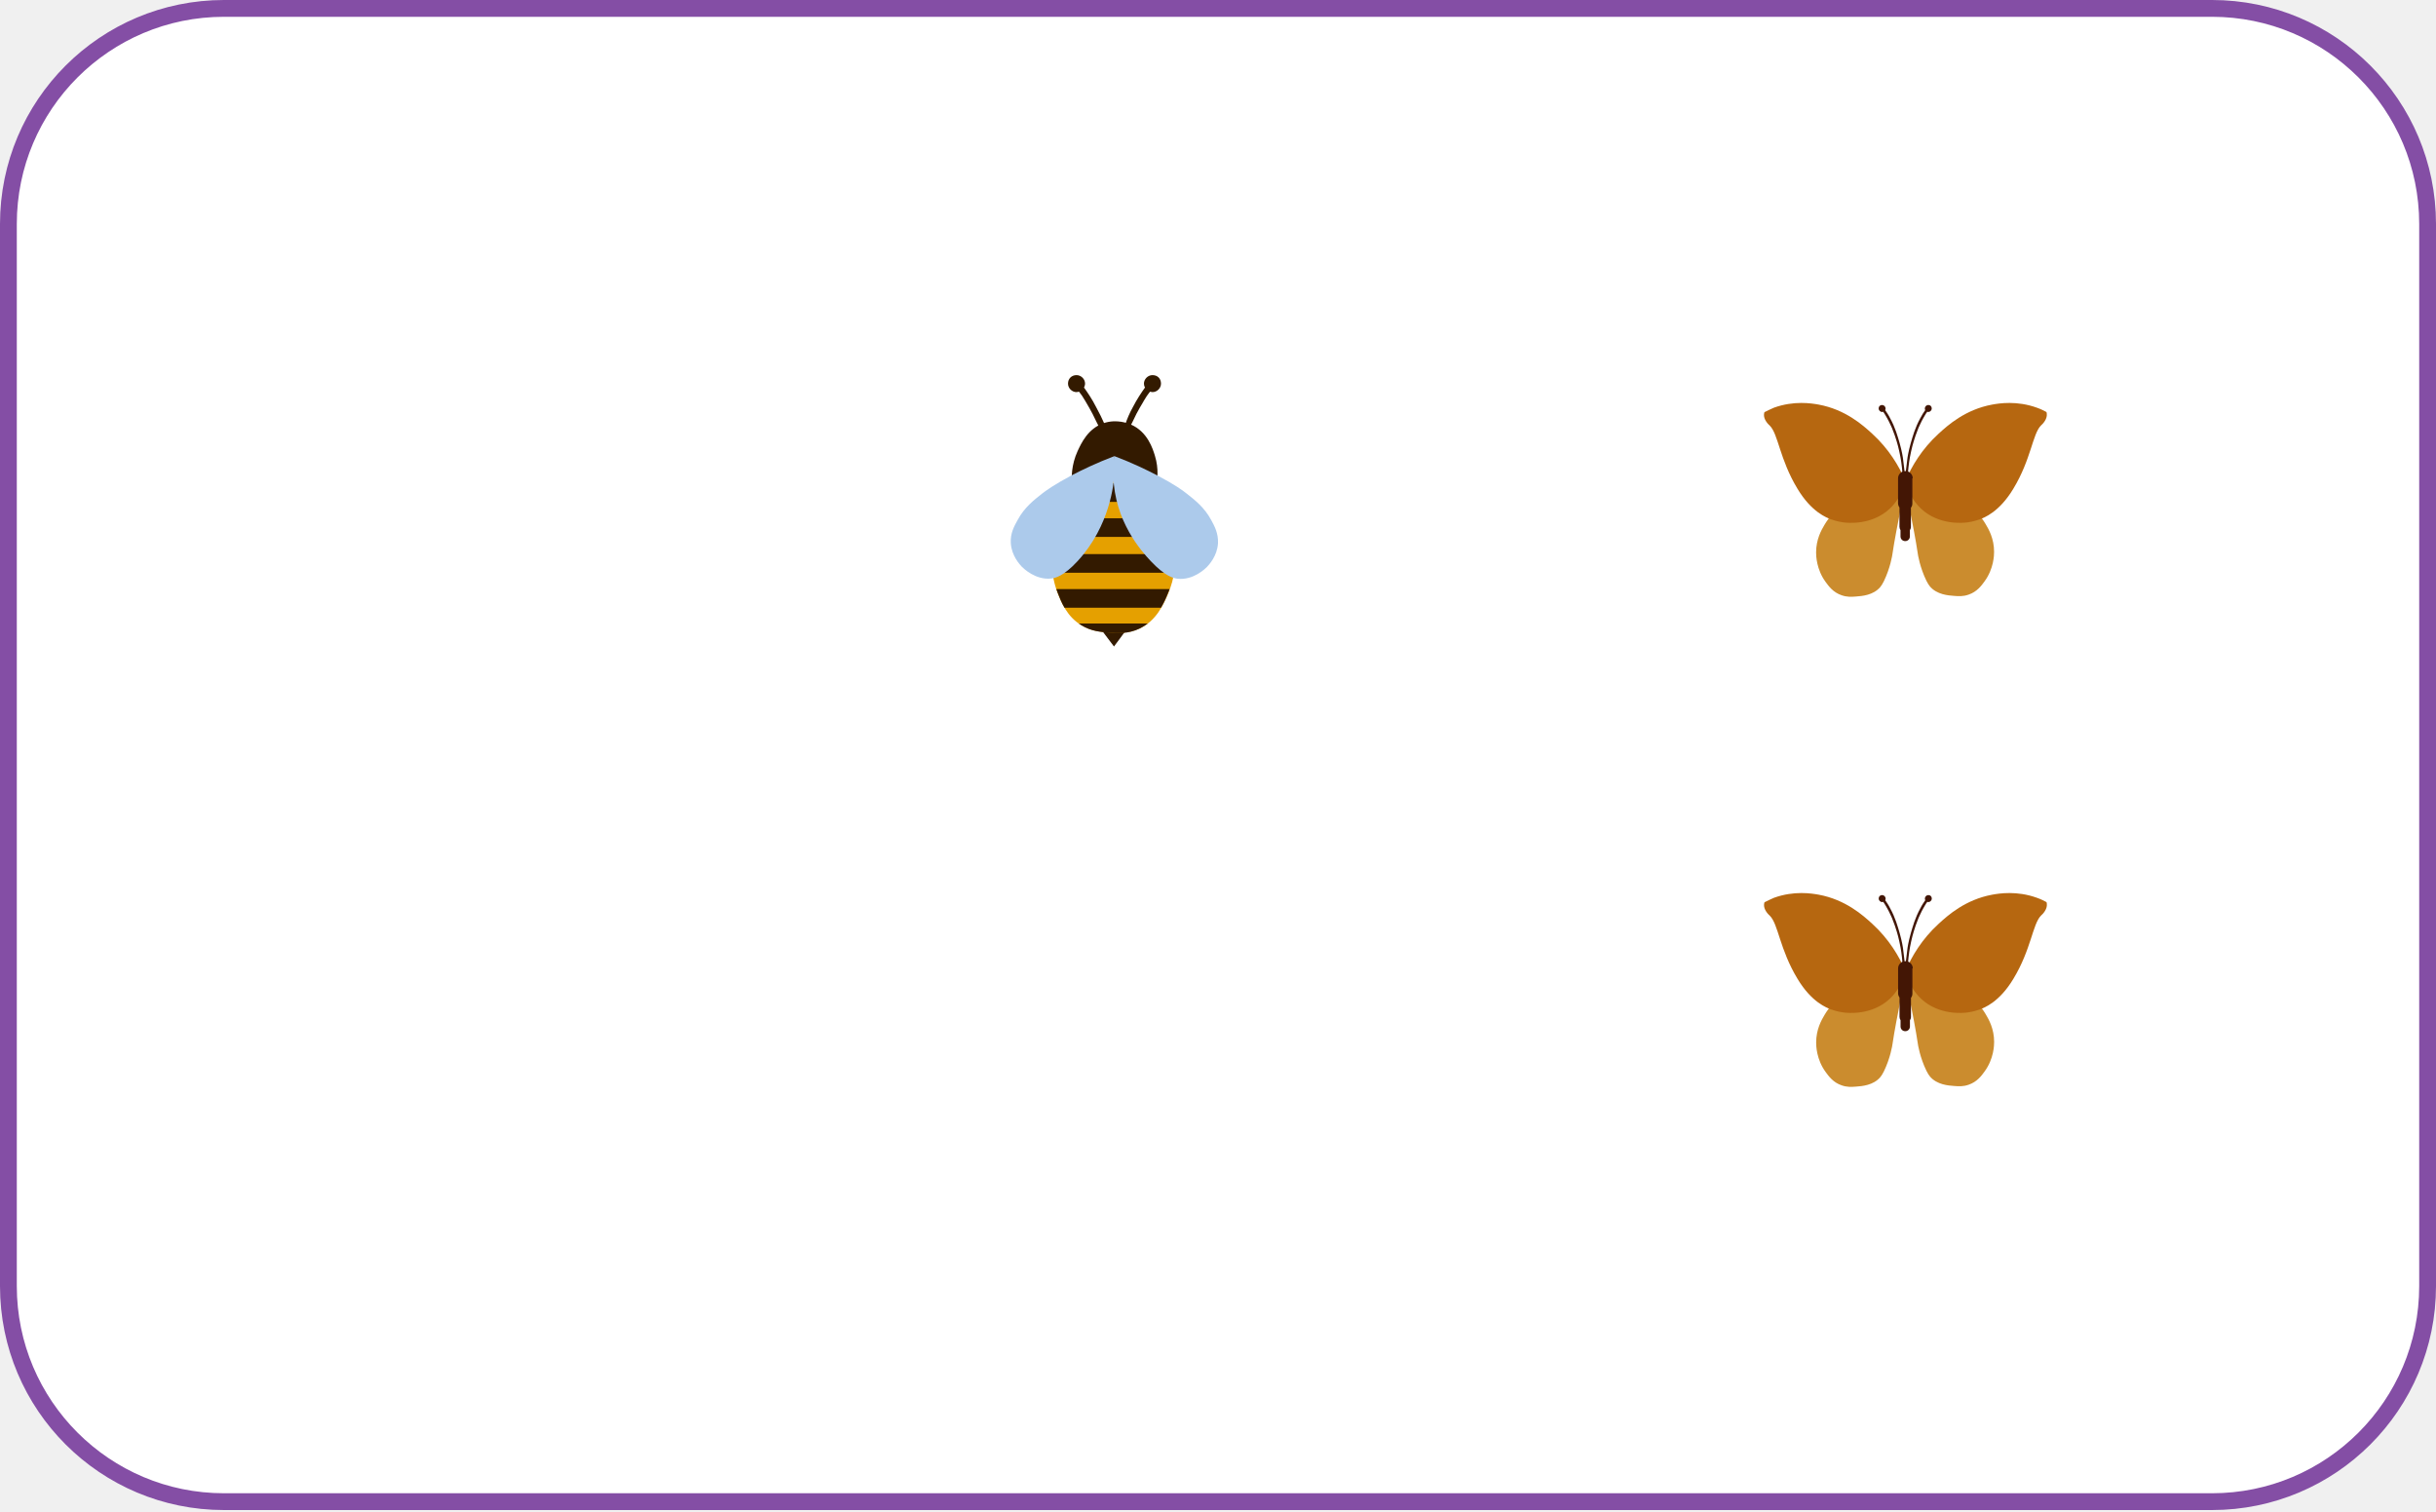
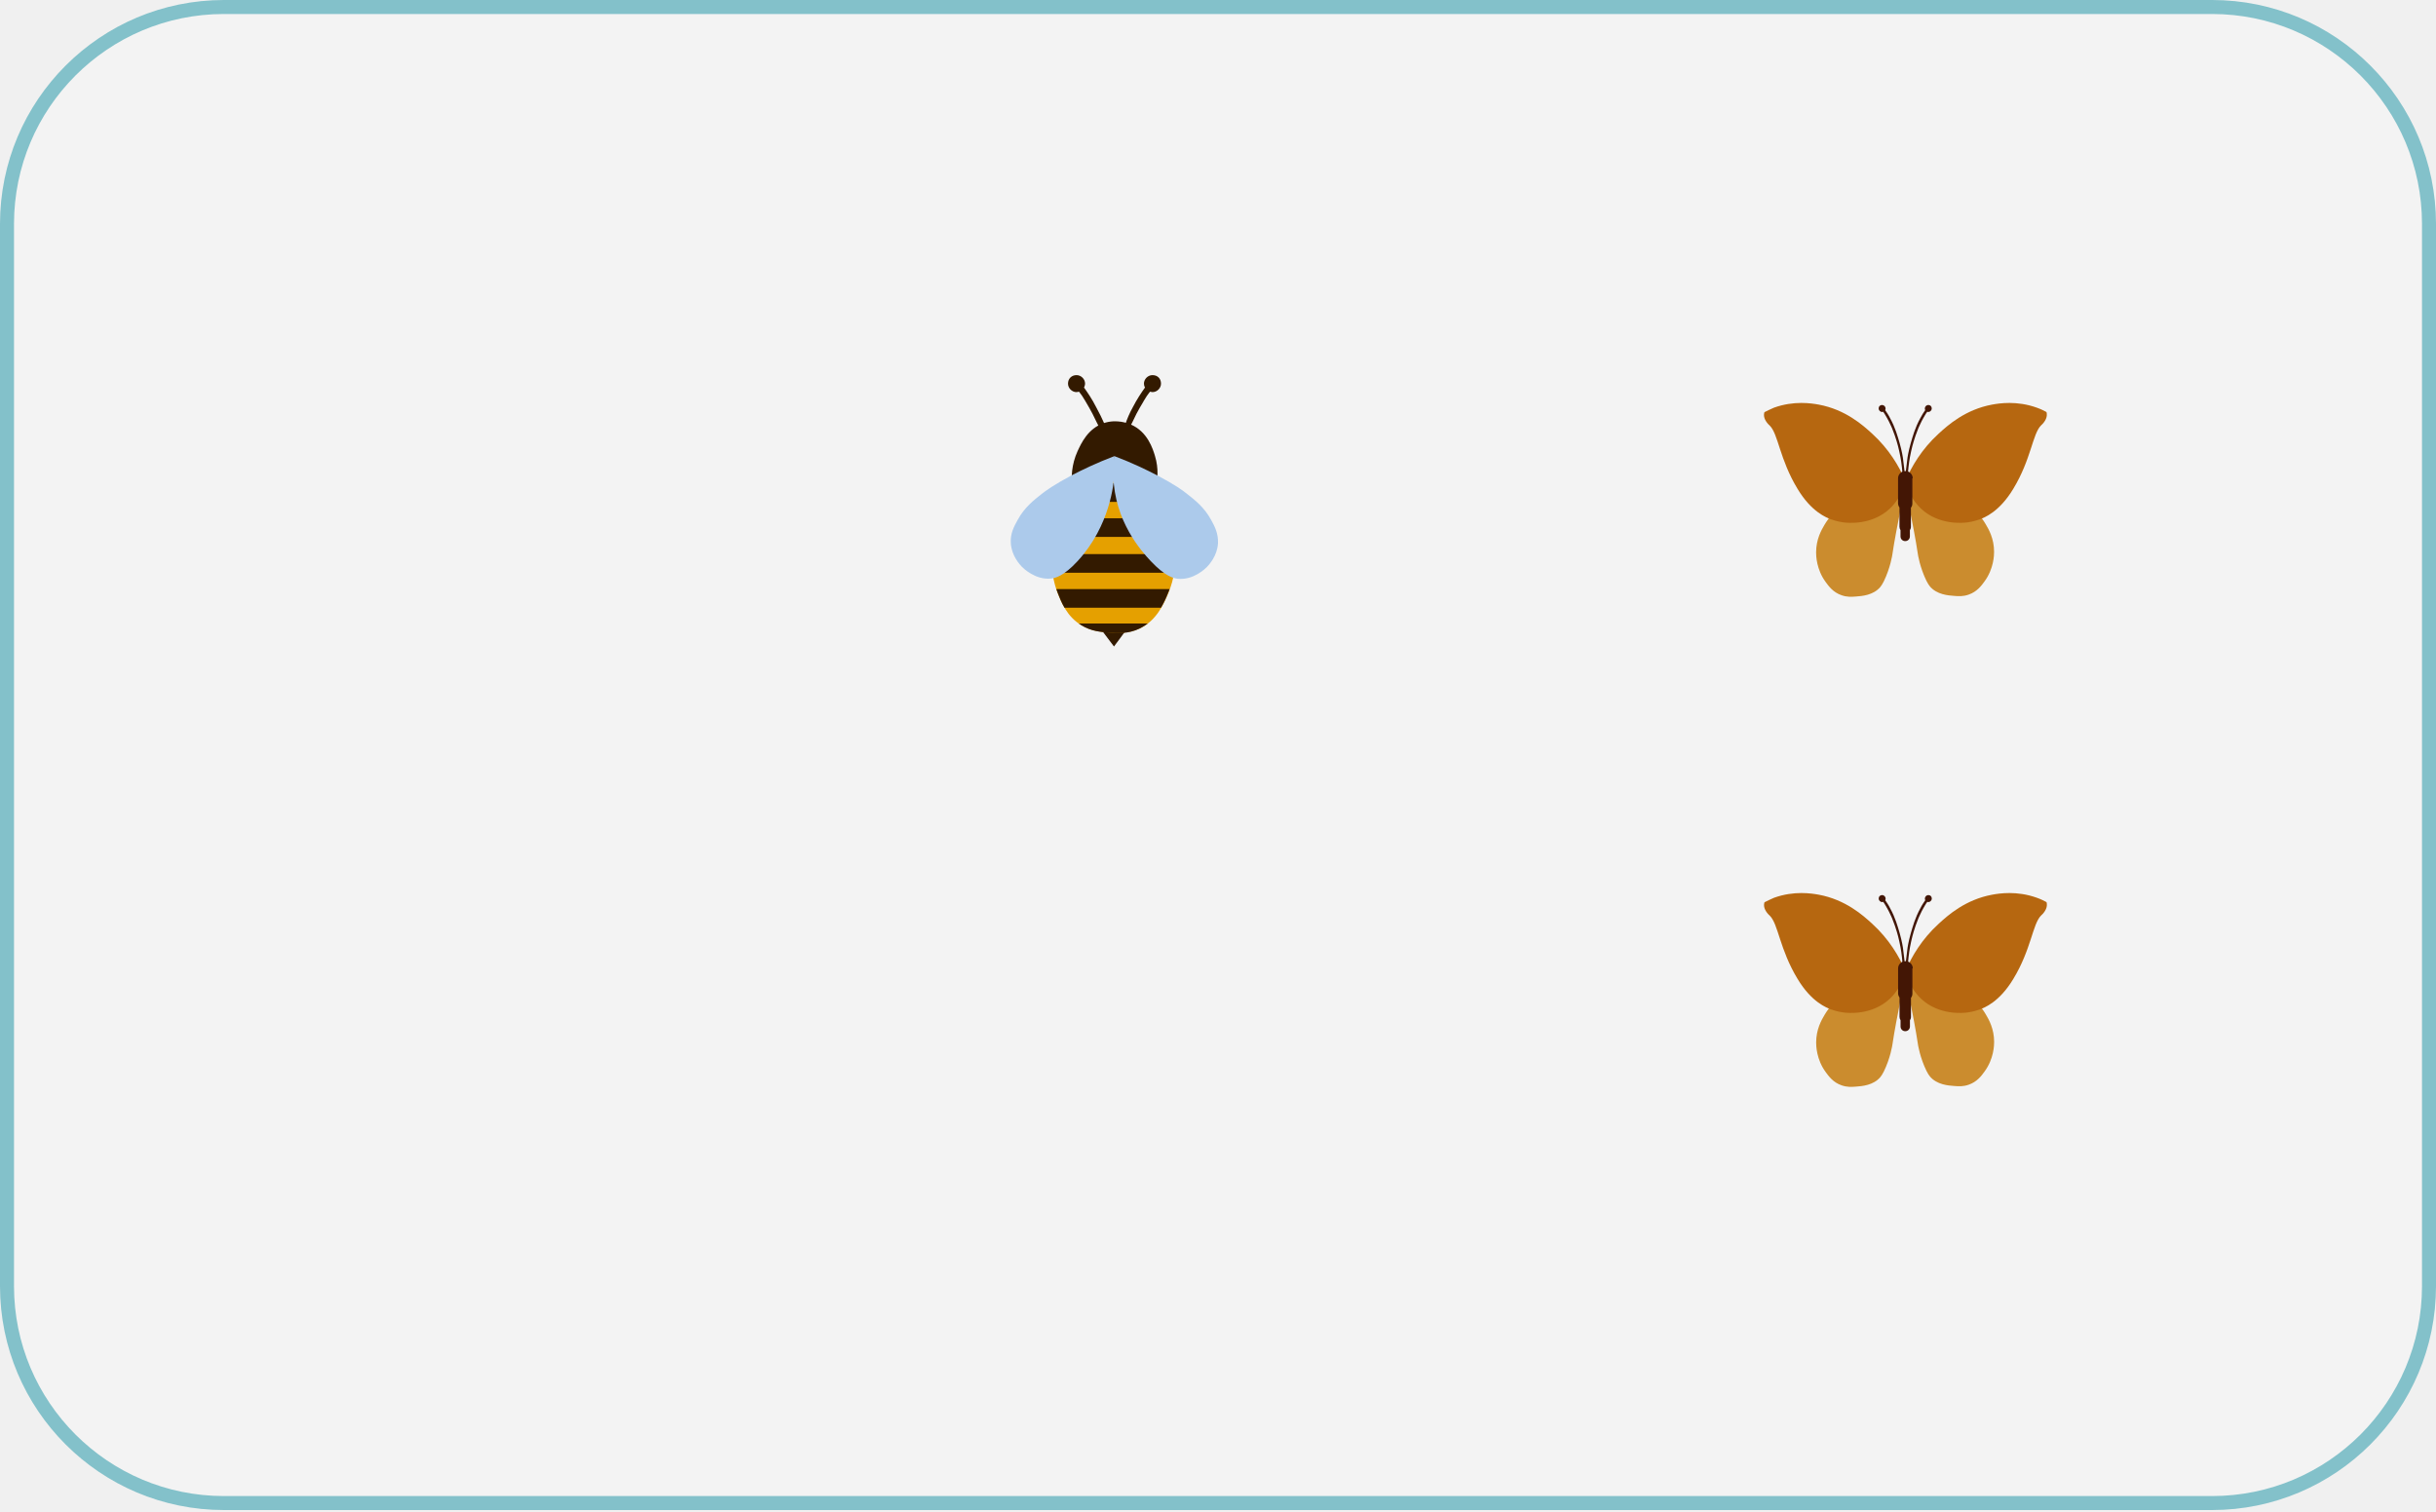
- <svg xmlns="http://www.w3.org/2000/svg" viewBox="0 0 870 540" fill="none">
-   <rect x="3" y="3" width="864" height="533.4" rx="77" fill="white" stroke="#844EA5" stroke-width="6" />
+ <svg xmlns="http://www.w3.org/2000/svg" width="870" height="540" viewBox="0 0 870 540" fill="none">
+   <rect x="2.5" y="2.5" width="865" height="534.4" rx="77.5" fill="#F3F3F3" stroke="#83C1CA" stroke-width="5" />
  <path d="M681.741 180.339C683.127 187.401 684.222 192.991 684.879 197.479C684.952 198.141 685.681 202.701 688.017 207.483C688.527 208.439 688.819 208.954 689.257 209.469C691.738 212.412 695.825 212.706 697.868 212.853C699.62 213 701.152 213.074 703.05 212.412C706.115 211.382 707.72 209.101 708.742 207.704C712.099 203.143 712.172 198.214 712.172 197.111C712.172 192.403 710.275 189.093 709.18 187.254C705.896 181.663 701.152 179.015 698.963 177.838C691.957 174.086 685.243 174.307 682.178 174.601C682.105 176.514 681.887 178.426 681.741 180.339Z" fill="#CB8C2E" />
  <path d="M680.792 171.144C682.762 166.657 686.265 160.478 692.395 154.887C695.606 151.945 701.882 146.28 711.515 144.515C713.996 144.074 720.272 143.044 727.424 145.618C728.884 146.133 730.051 146.722 730.854 147.163C730.927 147.31 731 147.531 731 147.825C731.219 149.811 729.395 151.577 728.957 151.945C725.892 154.961 725.454 164.009 719.032 174.601C713.996 182.987 708.596 184.9 707.137 185.488C706.626 185.635 704.947 186.297 702.685 186.592C701.08 186.812 692.468 187.695 686.046 181.663C684.879 180.56 683.054 178.574 681.741 175.337C681.376 173.939 681.084 172.542 680.792 171.144Z" fill="#B66710" />
  <path d="M679.04 180.56C677.654 187.622 676.559 193.212 675.902 197.699C675.83 198.361 675.1 202.922 672.764 207.704C672.254 208.66 671.962 209.175 671.524 209.69C669.043 212.632 664.956 212.926 662.913 213.074C661.161 213.221 659.629 213.294 657.731 212.632C654.666 211.602 653.061 209.322 652.039 207.924C648.682 203.364 648.609 198.435 648.609 197.332C648.609 192.624 650.507 189.313 651.601 187.474C654.885 181.884 659.629 179.236 661.818 178.059C668.824 174.307 675.538 174.528 678.603 174.822C678.749 176.661 678.895 178.574 679.04 180.56Z" fill="#CB8C2E" />
  <path d="M680.208 171.144C678.238 166.657 674.735 160.478 668.605 154.887C665.394 151.945 659.118 146.28 649.485 144.515C647.004 144.074 640.728 143.044 633.576 145.618C632.189 146.207 631.022 146.795 630.146 147.237C630.146 147.31 630.073 147.604 630 147.899C629.781 149.885 631.605 151.65 632.043 152.018C635.108 155.034 635.546 164.009 641.968 174.601C647.004 182.987 652.404 184.9 653.863 185.488C654.374 185.635 656.053 186.297 658.315 186.592C659.92 186.812 668.532 187.695 674.954 181.663C676.121 180.56 677.946 178.574 679.259 175.337C679.624 173.939 679.916 172.542 680.208 171.144Z" fill="#B66710" />
  <path d="M683.127 170.85C683.127 169.452 681.96 168.275 680.573 168.275H680.427C679.04 168.275 677.873 169.452 677.873 170.85V179.751C677.873 180.339 678.092 180.854 678.384 181.295V188.136C678.384 188.578 678.53 189.019 678.749 189.387V191.594C678.749 192.55 679.478 193.286 680.427 193.286C681.376 193.286 682.105 192.55 682.105 191.594V189.387C682.324 189.019 682.47 188.651 682.47 188.136V181.369C682.835 180.928 682.981 180.413 682.981 179.824V170.85H683.127Z" fill="#431605" />
  <path d="M688.673 144.662C688.017 144.662 687.433 145.251 687.433 145.913C687.433 146.133 687.506 146.354 687.579 146.501C687.068 147.237 686.411 148.193 685.827 149.37C683.93 152.827 683.127 155.843 682.397 158.344C681.595 161.213 681.23 163.42 681.157 164.229C680.938 165.848 680.792 167.392 680.719 167.834C680.646 168.716 680.573 169.378 680.573 169.967C680.792 169.967 681.084 169.967 681.303 170.041C681.376 169.231 681.449 168.201 681.595 166.951C681.887 164.082 682.397 161.949 682.543 161.213C683.127 158.491 683.857 156.432 684.149 155.549C684.879 153.416 685.535 151.945 685.754 151.577C686.557 149.811 687.287 148.708 687.433 148.414C687.725 147.899 688.017 147.457 688.309 147.09C688.455 147.09 688.527 147.163 688.673 147.163C689.33 147.163 689.914 146.575 689.914 145.913C689.914 145.177 689.403 144.662 688.673 144.662Z" fill="#431605" />
  <path d="M672.181 144.662C672.837 144.662 673.421 145.251 673.421 145.913C673.421 146.133 673.348 146.354 673.275 146.501C673.786 147.237 674.443 148.193 675.027 149.37C676.924 152.827 677.727 155.843 678.457 158.344C679.259 161.213 679.624 163.42 679.697 164.229C679.916 165.848 680.062 167.392 680.135 167.834C680.208 168.716 680.281 169.378 680.281 169.967C680.062 169.967 679.77 169.967 679.551 170.041C679.478 169.231 679.405 168.201 679.259 166.951C678.967 164.082 678.457 161.949 678.311 161.213C677.727 158.491 676.997 156.432 676.705 155.549C675.975 153.416 675.319 151.945 675.1 151.577C674.297 149.811 673.567 148.708 673.421 148.414C673.129 147.899 672.837 147.457 672.545 147.09C672.4 147.09 672.327 147.163 672.181 147.163C671.524 147.163 670.94 146.575 670.94 145.913C670.94 145.177 671.451 144.662 672.181 144.662Z" fill="#431605" />
  <path d="M681.759 355.404C683.145 362.465 684.24 368.056 684.897 372.543C684.97 373.205 685.7 377.766 688.035 382.547C688.546 383.504 688.838 384.019 689.275 384.534C691.757 387.476 695.843 387.77 697.887 387.917C699.638 388.065 701.171 388.138 703.068 387.476C706.133 386.446 707.739 384.166 708.76 382.768C712.117 378.207 712.19 373.279 712.19 372.175C712.19 367.467 710.293 364.157 709.198 362.318C705.914 356.728 701.171 354.079 698.981 352.902C691.976 349.151 685.262 349.372 682.197 349.666C682.124 351.578 681.905 353.491 681.759 355.404Z" fill="#CB8C2E" />
  <path d="M680.81 346.208C682.78 341.721 686.283 335.542 692.413 329.952C695.624 327.009 701.9 321.345 711.533 319.579C714.015 319.138 720.291 318.108 727.442 320.683C728.902 321.198 730.07 321.786 730.872 322.228C730.945 322.375 731.018 322.595 731.018 322.89C731.237 324.876 729.413 326.641 728.975 327.009C725.91 330.025 725.472 339.073 719.05 349.666C714.015 358.052 708.614 359.964 707.155 360.553C706.644 360.7 704.965 361.362 702.703 361.656C701.098 361.877 692.486 362.76 686.064 356.728C684.897 355.624 683.072 353.638 681.759 350.401C681.394 349.004 681.102 347.606 680.81 346.208Z" fill="#B66710" />
  <path d="M679.059 355.624C677.672 362.686 676.577 368.277 675.921 372.764C675.848 373.426 675.118 377.987 672.783 382.768C672.272 383.724 671.98 384.239 671.542 384.754C669.061 387.697 664.974 387.991 662.931 388.138C661.179 388.285 659.647 388.359 657.749 387.697C654.684 386.667 653.079 384.386 652.057 382.989C648.7 378.428 648.627 373.499 648.627 372.396C648.627 367.688 650.525 364.378 651.619 362.539C654.903 356.948 659.647 354.3 661.836 353.123C668.842 349.372 675.556 349.592 678.621 349.886C678.767 351.725 678.913 353.638 679.059 355.624Z" fill="#CB8C2E" />
  <path d="M680.226 346.208C678.256 341.721 674.753 335.542 668.623 329.952C665.412 327.009 659.136 321.345 649.503 319.579C647.022 319.138 640.746 318.108 633.594 320.683C632.207 321.271 631.04 321.86 630.164 322.301C630.164 322.375 630.091 322.669 630.018 322.963C629.799 324.949 631.624 326.715 632.062 327.083C635.127 330.099 635.564 339.073 641.986 349.666C647.022 358.052 652.422 359.964 653.882 360.553C654.392 360.7 656.071 361.362 658.333 361.656C659.939 361.877 668.55 362.76 674.972 356.728C676.14 355.624 677.964 353.638 679.278 350.401C679.642 349.004 679.934 347.606 680.226 346.208Z" fill="#B66710" />
  <path d="M683.145 345.914C683.145 344.517 681.978 343.34 680.591 343.34H680.445C679.059 343.34 677.891 344.517 677.891 345.914V354.815C677.891 355.404 678.11 355.918 678.402 356.36V363.201C678.402 363.642 678.548 364.084 678.767 364.452V366.658C678.767 367.615 679.496 368.35 680.445 368.35C681.394 368.35 682.124 367.615 682.124 366.658V364.452C682.343 364.084 682.489 363.716 682.489 363.201V356.433C682.853 355.992 682.999 355.477 682.999 354.889V345.914H683.145Z" fill="#431605" />
  <path d="M688.692 319.727C688.035 319.727 687.451 320.315 687.451 320.977C687.451 321.198 687.524 321.418 687.597 321.566C687.086 322.301 686.429 323.257 685.846 324.434C683.948 327.892 683.145 330.908 682.416 333.409C681.613 336.278 681.248 338.485 681.175 339.294C680.956 340.912 680.81 342.457 680.737 342.898C680.664 343.781 680.591 344.443 680.591 345.031C680.81 345.031 681.102 345.031 681.321 345.105C681.394 344.296 681.467 343.266 681.613 342.015C681.905 339.147 682.416 337.013 682.562 336.278C683.145 333.556 683.875 331.496 684.167 330.614C684.897 328.48 685.554 327.009 685.773 326.641C686.575 324.876 687.305 323.772 687.451 323.478C687.743 322.963 688.035 322.522 688.327 322.154C688.473 322.154 688.546 322.228 688.692 322.228C689.348 322.228 689.932 321.639 689.932 320.977C689.932 320.241 689.421 319.727 688.692 319.727Z" fill="#431605" />
  <path d="M672.199 319.727C672.856 319.727 673.439 320.315 673.439 320.977C673.439 321.198 673.366 321.418 673.293 321.566C673.804 322.301 674.461 323.257 675.045 324.434C676.942 327.892 677.745 330.908 678.475 333.409C679.278 336.278 679.642 338.485 679.715 339.294C679.934 340.912 680.08 342.457 680.153 342.898C680.226 343.781 680.299 344.443 680.299 345.031C680.08 345.031 679.788 345.031 679.569 345.105C679.496 344.296 679.424 343.266 679.278 342.015C678.986 339.147 678.475 337.013 678.329 336.278C677.745 333.556 677.015 331.496 676.723 330.614C675.994 328.48 675.337 327.009 675.118 326.641C674.315 324.876 673.585 323.772 673.439 323.478C673.147 322.963 672.856 322.522 672.564 322.154C672.418 322.154 672.345 322.228 672.199 322.228C671.542 322.228 670.958 321.639 670.958 320.977C670.958 320.241 671.469 319.727 672.199 319.727Z" fill="#431605" />
  <path d="M411.596 134C409.962 134 408.55 135.406 408.55 137.034C408.55 137.551 408.699 138.069 408.922 138.439C407.659 140.215 406.098 142.509 404.612 145.394C399.932 153.755 399.783 162.486 400.526 160.34C402.309 155.161 403.944 151.609 404.464 150.722C406.396 146.43 408.253 143.767 408.55 143.101C409.293 141.843 409.962 140.807 410.705 139.919C411.076 139.919 411.225 140.067 411.596 140.067C413.231 140.067 414.643 138.661 414.643 137.034C414.643 135.258 413.454 134 411.596 134Z" fill="#331A00" />
  <path d="M381.432 137.034C381.432 138.661 382.843 140.067 384.478 140.067C384.849 140.067 384.998 139.919 385.369 139.919C386.112 140.807 386.781 141.843 387.524 143.101C387.896 143.841 389.679 146.504 391.61 150.722C392.13 151.609 393.765 155.161 395.548 160.34C396.291 162.486 401.789 174.028 399.857 167.073C398.074 161.006 396.068 153.755 391.462 145.394C390.05 142.583 388.416 140.215 387.153 138.439C387.301 138.069 387.524 137.551 387.524 137.034C387.524 135.406 386.112 134 384.478 134C382.695 134 381.432 135.258 381.432 137.034Z" fill="#331A00" />
  <path d="M393.542 225.229C394.954 227.153 396.44 229.002 397.851 230.926C399.263 229.076 400.6 227.227 402.012 225.303C399.189 225.303 396.365 225.303 393.542 225.229Z" fill="#331A00" />
  <path d="M382.843 173.288C382.62 170.551 382.62 166.037 384.849 161.154C386.187 158.268 388.564 153.089 394.137 151.166C398.892 149.538 403.052 151.313 403.795 151.609C409.888 154.199 411.745 160.414 412.488 162.856C413.9 167.443 413.38 171.513 412.859 173.732C402.829 173.658 392.799 173.51 382.843 173.288Z" fill="#331A00" />
  <path d="M375.934 195.115C375.637 198.815 375.042 204.882 377.717 211.763C379.054 215.166 381.06 220.272 386.261 223.379C389.753 225.451 393.171 225.673 395.845 225.895C398.817 226.117 402.904 226.413 407.064 224.489C413.008 221.677 415.534 215.906 417.169 212.059C419.621 206.362 419.769 201.33 419.843 198.297C419.992 190.602 417.986 184.831 416.946 181.871C415.088 176.618 412.637 172.622 410.705 169.959C402.755 170.033 394.805 170.107 386.855 170.181C384.849 172.326 382.175 175.656 379.946 180.243C379.054 182.241 376.602 187.642 375.934 195.115Z" fill="#E5A000" />
  <path d="M410.036 185.127H385.518V191.786H410.036V185.127Z" fill="#331A00" />
  <path d="M419.918 197.927H376.454V204.586H419.918V197.927Z" fill="#331A00" />
  <path d="M409.813 172.622H385.295V179.281H409.813V172.622Z" fill="#331A00" />
  <path d="M398 162.93C391.536 165.371 386.41 167.887 382.695 169.811C376.454 173.14 373.631 175.212 372.367 176.174C369.173 178.69 365.904 181.205 363.452 185.719C362.189 188.012 360.777 190.528 361 194.005C361.297 198.593 364.195 201.626 364.938 202.44C365.532 203.032 369.841 207.249 375.414 206.658C376.751 206.51 379.797 205.918 384.849 200.442C396.588 187.716 397.777 172.326 397.926 170.033C398.223 166.999 398.149 164.484 398 162.93Z" fill="#ACCAEB" />
  <path d="M398 162.93C404.464 165.371 409.59 167.887 413.305 169.811C419.62 173.14 422.444 175.212 423.633 176.174C426.827 178.69 430.096 181.205 432.548 185.719C433.811 188.012 435.149 190.528 435 194.079C434.703 198.667 431.805 201.7 431.062 202.514C430.468 203.106 426.233 207.323 420.586 206.731C419.249 206.584 416.203 205.992 410.928 200.368C407.733 196.965 398 186.236 397.628 169.959C397.48 166.925 397.777 164.484 398 162.93Z" fill="#ACCAEB" />
  <path d="M377.271 210.431C377.42 210.875 377.568 211.319 377.717 211.689C378.311 213.243 379.054 215.166 380.169 217.09H414.643C415.683 215.314 416.5 213.539 417.094 211.985C417.317 211.467 417.54 210.949 417.689 210.431H377.271Z" fill="#331A00" />
  <path d="M385.295 222.713C385.592 222.935 385.964 223.157 386.261 223.379C389.753 225.525 393.171 225.747 395.845 225.969C398.817 226.191 402.904 226.561 407.064 224.489C408.104 223.971 409.07 223.379 409.888 222.713H385.295Z" fill="#331A00" />
</svg>
